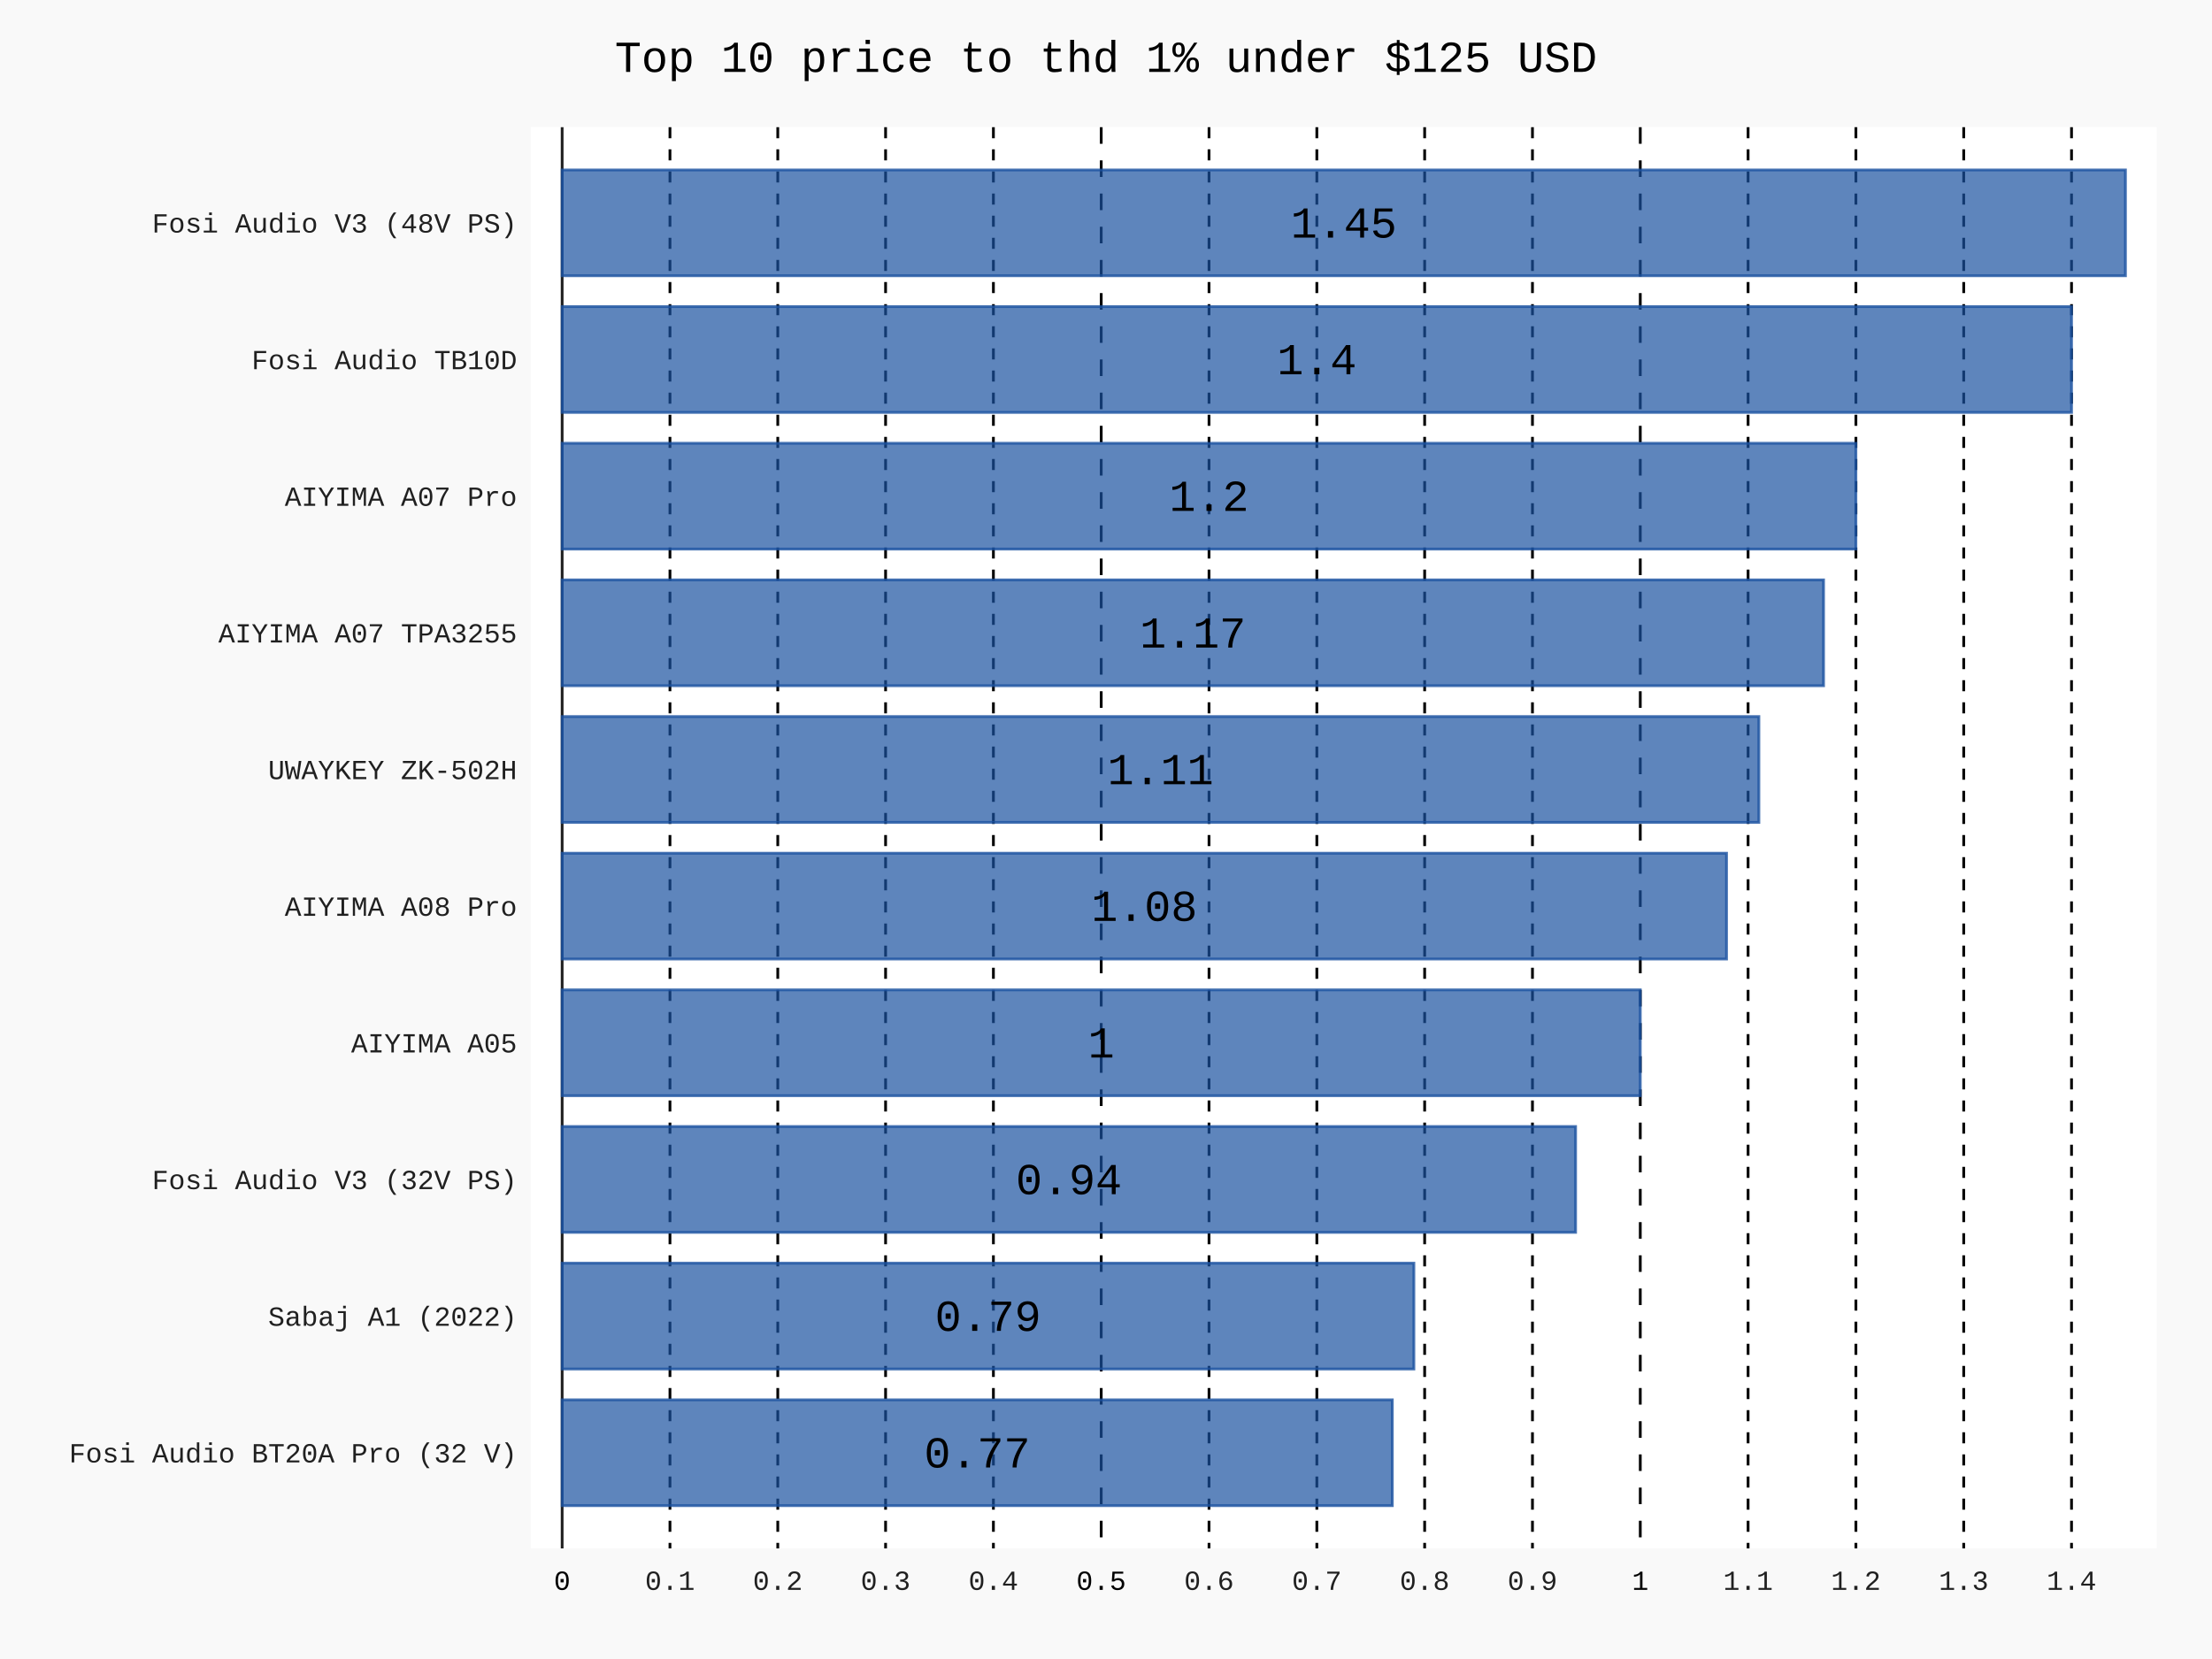
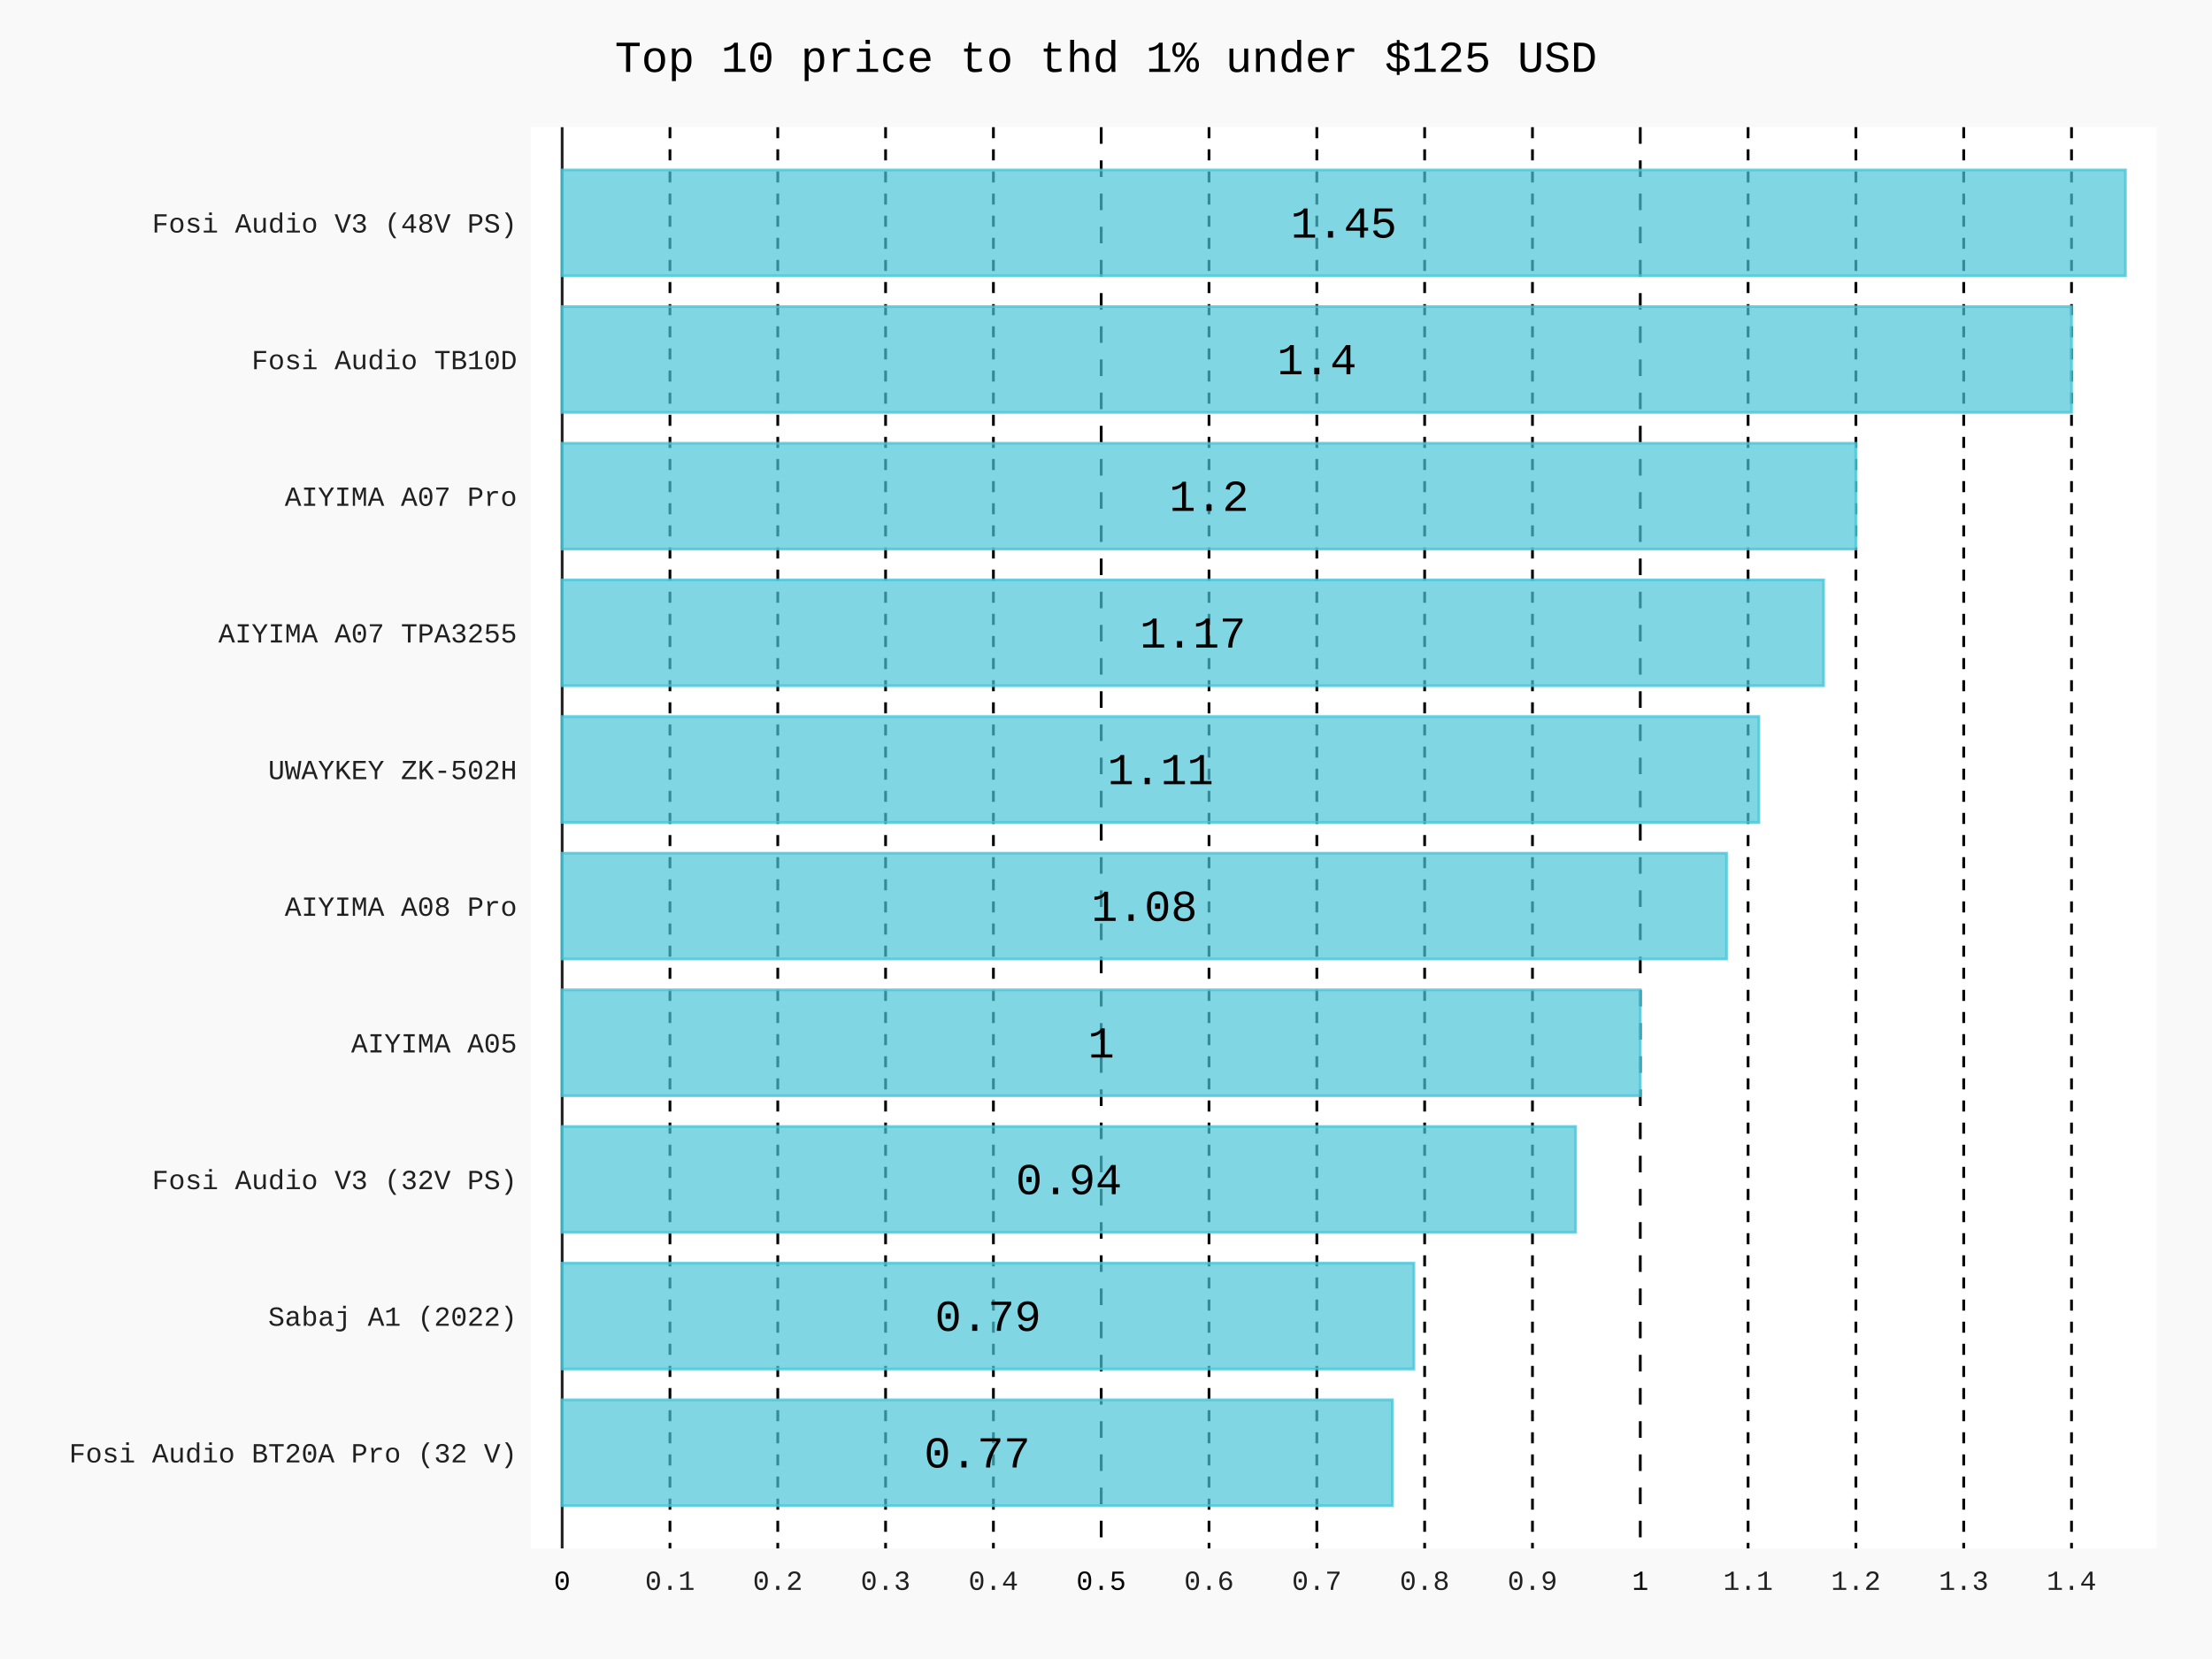
- <svg xmlns="http://www.w3.org/2000/svg" id="chart-014625af-a3a9-4af7-9e49-55ecb74cba7e" class="pygal-chart" viewBox="0 0 800 600">
+ <svg xmlns="http://www.w3.org/2000/svg" id="chart-868644a6-92f0-40a9-b86c-30fad1d24352" class="pygal-chart" viewBox="0 0 800 600">
  <defs>
-     <style type="text/css">#chart-014625af-a3a9-4af7-9e49-55ecb74cba7e{-webkit-user-select:none;-webkit-font-smoothing:antialiased;font-family:Consolas,"Liberation Mono",Menlo,Courier,monospace}#chart-014625af-a3a9-4af7-9e49-55ecb74cba7e .title{font-family:Consolas,"Liberation Mono",Menlo,Courier,monospace;font-size:16px}#chart-014625af-a3a9-4af7-9e49-55ecb74cba7e .legends .legend text{font-family:Consolas,"Liberation Mono",Menlo,Courier,monospace;font-size:14px}#chart-014625af-a3a9-4af7-9e49-55ecb74cba7e .axis text{font-family:Consolas,"Liberation Mono",Menlo,Courier,monospace;font-size:10px}#chart-014625af-a3a9-4af7-9e49-55ecb74cba7e .axis text.major{font-family:Consolas,"Liberation Mono",Menlo,Courier,monospace;font-size:10px}#chart-014625af-a3a9-4af7-9e49-55ecb74cba7e .text-overlay text.value{font-family:Consolas,"Liberation Mono",Menlo,Courier,monospace;font-size:16px}#chart-014625af-a3a9-4af7-9e49-55ecb74cba7e .text-overlay text.label{font-family:Consolas,"Liberation Mono",Menlo,Courier,monospace;font-size:10px}#chart-014625af-a3a9-4af7-9e49-55ecb74cba7e .tooltip{font-family:Consolas,"Liberation Mono",Menlo,Courier,monospace;font-size:14px}#chart-014625af-a3a9-4af7-9e49-55ecb74cba7e text.no_data{font-family:Consolas,"Liberation Mono",Menlo,Courier,monospace;font-size:64px}
- #chart-014625af-a3a9-4af7-9e49-55ecb74cba7e{background-color:rgba(249,249,249,1)}#chart-014625af-a3a9-4af7-9e49-55ecb74cba7e path,#chart-014625af-a3a9-4af7-9e49-55ecb74cba7e line,#chart-014625af-a3a9-4af7-9e49-55ecb74cba7e rect,#chart-014625af-a3a9-4af7-9e49-55ecb74cba7e circle{-webkit-transition:150ms;-moz-transition:150ms;transition:150ms}#chart-014625af-a3a9-4af7-9e49-55ecb74cba7e .graph &gt; .background{fill:rgba(249,249,249,1)}#chart-014625af-a3a9-4af7-9e49-55ecb74cba7e .plot &gt; .background{fill:rgba(255,255,255,1)}#chart-014625af-a3a9-4af7-9e49-55ecb74cba7e .graph{fill:rgba(0,0,0,.87)}#chart-014625af-a3a9-4af7-9e49-55ecb74cba7e text.no_data{fill:rgba(0,0,0,1)}#chart-014625af-a3a9-4af7-9e49-55ecb74cba7e .title{fill:rgba(0,0,0,1)}#chart-014625af-a3a9-4af7-9e49-55ecb74cba7e .legends .legend text{fill:rgba(0,0,0,.87)}#chart-014625af-a3a9-4af7-9e49-55ecb74cba7e .legends .legend:hover text{fill:rgba(0,0,0,1)}#chart-014625af-a3a9-4af7-9e49-55ecb74cba7e .axis .line{stroke:rgba(0,0,0,1)}#chart-014625af-a3a9-4af7-9e49-55ecb74cba7e .axis .guide.line{stroke:rgba(0,0,0,.54)}#chart-014625af-a3a9-4af7-9e49-55ecb74cba7e .axis .major.line{stroke:rgba(0,0,0,.87)}#chart-014625af-a3a9-4af7-9e49-55ecb74cba7e .axis text.major{fill:rgba(0,0,0,1)}#chart-014625af-a3a9-4af7-9e49-55ecb74cba7e .axis.y .guides:hover .guide.line,#chart-014625af-a3a9-4af7-9e49-55ecb74cba7e .line-graph .axis.x .guides:hover .guide.line,#chart-014625af-a3a9-4af7-9e49-55ecb74cba7e .stackedline-graph .axis.x .guides:hover .guide.line,#chart-014625af-a3a9-4af7-9e49-55ecb74cba7e .xy-graph .axis.x .guides:hover .guide.line{stroke:rgba(0,0,0,1)}#chart-014625af-a3a9-4af7-9e49-55ecb74cba7e .axis .guides:hover text{fill:rgba(0,0,0,1)}#chart-014625af-a3a9-4af7-9e49-55ecb74cba7e .reactive{fill-opacity:.7;stroke-opacity:.8;stroke-width:1}#chart-014625af-a3a9-4af7-9e49-55ecb74cba7e .ci{stroke:rgba(0,0,0,.87)}#chart-014625af-a3a9-4af7-9e49-55ecb74cba7e .reactive.active,#chart-014625af-a3a9-4af7-9e49-55ecb74cba7e .active .reactive{fill-opacity:.8;stroke-opacity:.9;stroke-width:4}#chart-014625af-a3a9-4af7-9e49-55ecb74cba7e .ci .reactive.active{stroke-width:1.5}#chart-014625af-a3a9-4af7-9e49-55ecb74cba7e .series text{fill:rgba(0,0,0,1)}#chart-014625af-a3a9-4af7-9e49-55ecb74cba7e .tooltip rect{fill:rgba(255,255,255,1);stroke:rgba(0,0,0,1);-webkit-transition:opacity 150ms;-moz-transition:opacity 150ms;transition:opacity 150ms}#chart-014625af-a3a9-4af7-9e49-55ecb74cba7e .tooltip .label{fill:rgba(0,0,0,.87)}#chart-014625af-a3a9-4af7-9e49-55ecb74cba7e .tooltip .label{fill:rgba(0,0,0,.87)}#chart-014625af-a3a9-4af7-9e49-55ecb74cba7e .tooltip .legend{font-size:.8em;fill:rgba(0,0,0,.54)}#chart-014625af-a3a9-4af7-9e49-55ecb74cba7e .tooltip .x_label{font-size:.6em;fill:rgba(0,0,0,1)}#chart-014625af-a3a9-4af7-9e49-55ecb74cba7e .tooltip .xlink{font-size:.5em;text-decoration:underline}#chart-014625af-a3a9-4af7-9e49-55ecb74cba7e .tooltip .value{font-size:1.5em}#chart-014625af-a3a9-4af7-9e49-55ecb74cba7e .bound{font-size:.5em}#chart-014625af-a3a9-4af7-9e49-55ecb74cba7e .max-value{font-size:.75em;fill:rgba(0,0,0,.54)}#chart-014625af-a3a9-4af7-9e49-55ecb74cba7e .map-element{fill:rgba(255,255,255,1);stroke:rgba(0,0,0,.54) !important}#chart-014625af-a3a9-4af7-9e49-55ecb74cba7e .map-element .reactive{fill-opacity:inherit;stroke-opacity:inherit}#chart-014625af-a3a9-4af7-9e49-55ecb74cba7e .color-0,#chart-014625af-a3a9-4af7-9e49-55ecb74cba7e .color-0 a:visited{stroke:#1B52A0;fill:#1B52A0}#chart-014625af-a3a9-4af7-9e49-55ecb74cba7e .text-overlay .color-0 text{fill:black}
- #chart-014625af-a3a9-4af7-9e49-55ecb74cba7e text.no_data{text-anchor:middle}#chart-014625af-a3a9-4af7-9e49-55ecb74cba7e .guide.line{fill:none}#chart-014625af-a3a9-4af7-9e49-55ecb74cba7e .centered{text-anchor:middle}#chart-014625af-a3a9-4af7-9e49-55ecb74cba7e .title{text-anchor:middle}#chart-014625af-a3a9-4af7-9e49-55ecb74cba7e .legends .legend text{fill-opacity:1}#chart-014625af-a3a9-4af7-9e49-55ecb74cba7e .axis.x text{text-anchor:middle}#chart-014625af-a3a9-4af7-9e49-55ecb74cba7e .axis.x:not(.web) text[transform]{text-anchor:start}#chart-014625af-a3a9-4af7-9e49-55ecb74cba7e .axis.x:not(.web) text[transform].backwards{text-anchor:end}#chart-014625af-a3a9-4af7-9e49-55ecb74cba7e .axis.y text{text-anchor:end}#chart-014625af-a3a9-4af7-9e49-55ecb74cba7e .axis.y text[transform].backwards{text-anchor:start}#chart-014625af-a3a9-4af7-9e49-55ecb74cba7e .axis.y2 text{text-anchor:start}#chart-014625af-a3a9-4af7-9e49-55ecb74cba7e .axis.y2 text[transform].backwards{text-anchor:end}#chart-014625af-a3a9-4af7-9e49-55ecb74cba7e .axis .guide.line{stroke-dasharray:4,4;stroke:black}#chart-014625af-a3a9-4af7-9e49-55ecb74cba7e .axis .major.guide.line{stroke-dasharray:6,6;stroke:black}#chart-014625af-a3a9-4af7-9e49-55ecb74cba7e .horizontal .axis.y .guide.line,#chart-014625af-a3a9-4af7-9e49-55ecb74cba7e .horizontal .axis.y2 .guide.line,#chart-014625af-a3a9-4af7-9e49-55ecb74cba7e .vertical .axis.x .guide.line{opacity:0}#chart-014625af-a3a9-4af7-9e49-55ecb74cba7e .horizontal .axis.always_show .guide.line,#chart-014625af-a3a9-4af7-9e49-55ecb74cba7e .vertical .axis.always_show .guide.line{opacity:1 !important}#chart-014625af-a3a9-4af7-9e49-55ecb74cba7e .axis.y .guides:hover .guide.line,#chart-014625af-a3a9-4af7-9e49-55ecb74cba7e .axis.y2 .guides:hover .guide.line,#chart-014625af-a3a9-4af7-9e49-55ecb74cba7e .axis.x .guides:hover .guide.line{opacity:1}#chart-014625af-a3a9-4af7-9e49-55ecb74cba7e .axis .guides:hover text{opacity:1}#chart-014625af-a3a9-4af7-9e49-55ecb74cba7e .nofill{fill:none}#chart-014625af-a3a9-4af7-9e49-55ecb74cba7e .subtle-fill{fill-opacity:.2}#chart-014625af-a3a9-4af7-9e49-55ecb74cba7e .dot{stroke-width:1px;fill-opacity:1;stroke-opacity:1}#chart-014625af-a3a9-4af7-9e49-55ecb74cba7e .dot.active{stroke-width:5px}#chart-014625af-a3a9-4af7-9e49-55ecb74cba7e .dot.negative{fill:transparent}#chart-014625af-a3a9-4af7-9e49-55ecb74cba7e text,#chart-014625af-a3a9-4af7-9e49-55ecb74cba7e tspan{stroke:none !important}#chart-014625af-a3a9-4af7-9e49-55ecb74cba7e .series text.active{opacity:1}#chart-014625af-a3a9-4af7-9e49-55ecb74cba7e .tooltip rect{fill-opacity:.95;stroke-width:.5}#chart-014625af-a3a9-4af7-9e49-55ecb74cba7e .tooltip text{fill-opacity:1}#chart-014625af-a3a9-4af7-9e49-55ecb74cba7e .showable{visibility:hidden}#chart-014625af-a3a9-4af7-9e49-55ecb74cba7e .showable.shown{visibility:visible}#chart-014625af-a3a9-4af7-9e49-55ecb74cba7e .gauge-background{fill:rgba(229,229,229,1);stroke:none}#chart-014625af-a3a9-4af7-9e49-55ecb74cba7e .bg-lines{stroke:rgba(249,249,249,1);stroke-width:2px}</style>
+     <style type="text/css">#chart-868644a6-92f0-40a9-b86c-30fad1d24352{-webkit-user-select:none;-webkit-font-smoothing:antialiased;font-family:Consolas,"Liberation Mono",Menlo,Courier,monospace}#chart-868644a6-92f0-40a9-b86c-30fad1d24352 .title{font-family:Consolas,"Liberation Mono",Menlo,Courier,monospace;font-size:16px}#chart-868644a6-92f0-40a9-b86c-30fad1d24352 .legends .legend text{font-family:Consolas,"Liberation Mono",Menlo,Courier,monospace;font-size:14px}#chart-868644a6-92f0-40a9-b86c-30fad1d24352 .axis text{font-family:Consolas,"Liberation Mono",Menlo,Courier,monospace;font-size:10px}#chart-868644a6-92f0-40a9-b86c-30fad1d24352 .axis text.major{font-family:Consolas,"Liberation Mono",Menlo,Courier,monospace;font-size:10px}#chart-868644a6-92f0-40a9-b86c-30fad1d24352 .text-overlay text.value{font-family:Consolas,"Liberation Mono",Menlo,Courier,monospace;font-size:16px}#chart-868644a6-92f0-40a9-b86c-30fad1d24352 .text-overlay text.label{font-family:Consolas,"Liberation Mono",Menlo,Courier,monospace;font-size:10px}#chart-868644a6-92f0-40a9-b86c-30fad1d24352 .tooltip{font-family:Consolas,"Liberation Mono",Menlo,Courier,monospace;font-size:14px}#chart-868644a6-92f0-40a9-b86c-30fad1d24352 text.no_data{font-family:Consolas,"Liberation Mono",Menlo,Courier,monospace;font-size:64px}
+ #chart-868644a6-92f0-40a9-b86c-30fad1d24352{background-color:rgba(249,249,249,1)}#chart-868644a6-92f0-40a9-b86c-30fad1d24352 path,#chart-868644a6-92f0-40a9-b86c-30fad1d24352 line,#chart-868644a6-92f0-40a9-b86c-30fad1d24352 rect,#chart-868644a6-92f0-40a9-b86c-30fad1d24352 circle{-webkit-transition:150ms;-moz-transition:150ms;transition:150ms}#chart-868644a6-92f0-40a9-b86c-30fad1d24352 .graph &gt; .background{fill:rgba(249,249,249,1)}#chart-868644a6-92f0-40a9-b86c-30fad1d24352 .plot &gt; .background{fill:rgba(255,255,255,1)}#chart-868644a6-92f0-40a9-b86c-30fad1d24352 .graph{fill:rgba(0,0,0,.87)}#chart-868644a6-92f0-40a9-b86c-30fad1d24352 text.no_data{fill:rgba(0,0,0,1)}#chart-868644a6-92f0-40a9-b86c-30fad1d24352 .title{fill:rgba(0,0,0,1)}#chart-868644a6-92f0-40a9-b86c-30fad1d24352 .legends .legend text{fill:rgba(0,0,0,.87)}#chart-868644a6-92f0-40a9-b86c-30fad1d24352 .legends .legend:hover text{fill:rgba(0,0,0,1)}#chart-868644a6-92f0-40a9-b86c-30fad1d24352 .axis .line{stroke:rgba(0,0,0,1)}#chart-868644a6-92f0-40a9-b86c-30fad1d24352 .axis .guide.line{stroke:rgba(0,0,0,.54)}#chart-868644a6-92f0-40a9-b86c-30fad1d24352 .axis .major.line{stroke:rgba(0,0,0,.87)}#chart-868644a6-92f0-40a9-b86c-30fad1d24352 .axis text.major{fill:rgba(0,0,0,1)}#chart-868644a6-92f0-40a9-b86c-30fad1d24352 .axis.y .guides:hover .guide.line,#chart-868644a6-92f0-40a9-b86c-30fad1d24352 .line-graph .axis.x .guides:hover .guide.line,#chart-868644a6-92f0-40a9-b86c-30fad1d24352 .stackedline-graph .axis.x .guides:hover .guide.line,#chart-868644a6-92f0-40a9-b86c-30fad1d24352 .xy-graph .axis.x .guides:hover .guide.line{stroke:rgba(0,0,0,1)}#chart-868644a6-92f0-40a9-b86c-30fad1d24352 .axis .guides:hover text{fill:rgba(0,0,0,1)}#chart-868644a6-92f0-40a9-b86c-30fad1d24352 .reactive{fill-opacity:.7;stroke-opacity:.8;stroke-width:1}#chart-868644a6-92f0-40a9-b86c-30fad1d24352 .ci{stroke:rgba(0,0,0,.87)}#chart-868644a6-92f0-40a9-b86c-30fad1d24352 .reactive.active,#chart-868644a6-92f0-40a9-b86c-30fad1d24352 .active .reactive{fill-opacity:.8;stroke-opacity:.9;stroke-width:4}#chart-868644a6-92f0-40a9-b86c-30fad1d24352 .ci .reactive.active{stroke-width:1.5}#chart-868644a6-92f0-40a9-b86c-30fad1d24352 .series text{fill:rgba(0,0,0,1)}#chart-868644a6-92f0-40a9-b86c-30fad1d24352 .tooltip rect{fill:rgba(255,255,255,1);stroke:rgba(0,0,0,1);-webkit-transition:opacity 150ms;-moz-transition:opacity 150ms;transition:opacity 150ms}#chart-868644a6-92f0-40a9-b86c-30fad1d24352 .tooltip .label{fill:rgba(0,0,0,.87)}#chart-868644a6-92f0-40a9-b86c-30fad1d24352 .tooltip .label{fill:rgba(0,0,0,.87)}#chart-868644a6-92f0-40a9-b86c-30fad1d24352 .tooltip .legend{font-size:.8em;fill:rgba(0,0,0,.54)}#chart-868644a6-92f0-40a9-b86c-30fad1d24352 .tooltip .x_label{font-size:.6em;fill:rgba(0,0,0,1)}#chart-868644a6-92f0-40a9-b86c-30fad1d24352 .tooltip .xlink{font-size:.5em;text-decoration:underline}#chart-868644a6-92f0-40a9-b86c-30fad1d24352 .tooltip .value{font-size:1.5em}#chart-868644a6-92f0-40a9-b86c-30fad1d24352 .bound{font-size:.5em}#chart-868644a6-92f0-40a9-b86c-30fad1d24352 .max-value{font-size:.75em;fill:rgba(0,0,0,.54)}#chart-868644a6-92f0-40a9-b86c-30fad1d24352 .map-element{fill:rgba(255,255,255,1);stroke:rgba(0,0,0,.54) !important}#chart-868644a6-92f0-40a9-b86c-30fad1d24352 .map-element .reactive{fill-opacity:inherit;stroke-opacity:inherit}#chart-868644a6-92f0-40a9-b86c-30fad1d24352 .color-0,#chart-868644a6-92f0-40a9-b86c-30fad1d24352 .color-0 a:visited{stroke:#4AC5D8;fill:#4AC5D8}#chart-868644a6-92f0-40a9-b86c-30fad1d24352 .text-overlay .color-0 text{fill:black}
+ #chart-868644a6-92f0-40a9-b86c-30fad1d24352 text.no_data{text-anchor:middle}#chart-868644a6-92f0-40a9-b86c-30fad1d24352 .guide.line{fill:none}#chart-868644a6-92f0-40a9-b86c-30fad1d24352 .centered{text-anchor:middle}#chart-868644a6-92f0-40a9-b86c-30fad1d24352 .title{text-anchor:middle}#chart-868644a6-92f0-40a9-b86c-30fad1d24352 .legends .legend text{fill-opacity:1}#chart-868644a6-92f0-40a9-b86c-30fad1d24352 .axis.x text{text-anchor:middle}#chart-868644a6-92f0-40a9-b86c-30fad1d24352 .axis.x:not(.web) text[transform]{text-anchor:start}#chart-868644a6-92f0-40a9-b86c-30fad1d24352 .axis.x:not(.web) text[transform].backwards{text-anchor:end}#chart-868644a6-92f0-40a9-b86c-30fad1d24352 .axis.y text{text-anchor:end}#chart-868644a6-92f0-40a9-b86c-30fad1d24352 .axis.y text[transform].backwards{text-anchor:start}#chart-868644a6-92f0-40a9-b86c-30fad1d24352 .axis.y2 text{text-anchor:start}#chart-868644a6-92f0-40a9-b86c-30fad1d24352 .axis.y2 text[transform].backwards{text-anchor:end}#chart-868644a6-92f0-40a9-b86c-30fad1d24352 .axis .guide.line{stroke-dasharray:4,4;stroke:black}#chart-868644a6-92f0-40a9-b86c-30fad1d24352 .axis .major.guide.line{stroke-dasharray:6,6;stroke:black}#chart-868644a6-92f0-40a9-b86c-30fad1d24352 .horizontal .axis.y .guide.line,#chart-868644a6-92f0-40a9-b86c-30fad1d24352 .horizontal .axis.y2 .guide.line,#chart-868644a6-92f0-40a9-b86c-30fad1d24352 .vertical .axis.x .guide.line{opacity:0}#chart-868644a6-92f0-40a9-b86c-30fad1d24352 .horizontal .axis.always_show .guide.line,#chart-868644a6-92f0-40a9-b86c-30fad1d24352 .vertical .axis.always_show .guide.line{opacity:1 !important}#chart-868644a6-92f0-40a9-b86c-30fad1d24352 .axis.y .guides:hover .guide.line,#chart-868644a6-92f0-40a9-b86c-30fad1d24352 .axis.y2 .guides:hover .guide.line,#chart-868644a6-92f0-40a9-b86c-30fad1d24352 .axis.x .guides:hover .guide.line{opacity:1}#chart-868644a6-92f0-40a9-b86c-30fad1d24352 .axis .guides:hover text{opacity:1}#chart-868644a6-92f0-40a9-b86c-30fad1d24352 .nofill{fill:none}#chart-868644a6-92f0-40a9-b86c-30fad1d24352 .subtle-fill{fill-opacity:.2}#chart-868644a6-92f0-40a9-b86c-30fad1d24352 .dot{stroke-width:1px;fill-opacity:1;stroke-opacity:1}#chart-868644a6-92f0-40a9-b86c-30fad1d24352 .dot.active{stroke-width:5px}#chart-868644a6-92f0-40a9-b86c-30fad1d24352 .dot.negative{fill:transparent}#chart-868644a6-92f0-40a9-b86c-30fad1d24352 text,#chart-868644a6-92f0-40a9-b86c-30fad1d24352 tspan{stroke:none !important}#chart-868644a6-92f0-40a9-b86c-30fad1d24352 .series text.active{opacity:1}#chart-868644a6-92f0-40a9-b86c-30fad1d24352 .tooltip rect{fill-opacity:.95;stroke-width:.5}#chart-868644a6-92f0-40a9-b86c-30fad1d24352 .tooltip text{fill-opacity:1}#chart-868644a6-92f0-40a9-b86c-30fad1d24352 .showable{visibility:hidden}#chart-868644a6-92f0-40a9-b86c-30fad1d24352 .showable.shown{visibility:visible}#chart-868644a6-92f0-40a9-b86c-30fad1d24352 .gauge-background{fill:rgba(229,229,229,1);stroke:none}#chart-868644a6-92f0-40a9-b86c-30fad1d24352 .bg-lines{stroke:rgba(249,249,249,1);stroke-width:2px}</style>
  </defs>
  <g class="graph horizontalbar-graph horizontal">
    <rect x="0" y="0" width="800" height="600" class="background" />
    <g transform="translate(192, 46)" class="plot">
      <rect x="0" y="0" width="588.0" height="514" class="background" />
      <g class="axis y">
        <g class="guides">
          <text x="-5" y="482.904" class="">Fosi Audio BT20A Pro (32 V)</text>
        </g>
        <g class="guides">
          <text x="-5" y="433.481" class="">Sabaj A1 (2022)</text>
        </g>
        <g class="guides">
          <text x="-5" y="384.058" class="">Fosi Audio V3 (32V PS)</text>
        </g>
        <g class="guides">
          <text x="-5" y="334.635" class="">AIYIMA A05</text>
        </g>
        <g class="guides">
          <text x="-5" y="285.212" class="">AIYIMA A08 Pro</text>
        </g>
        <g class="guides">
          <text x="-5" y="235.788" class="">UWAYKEY ZK-502H</text>
        </g>
        <g class="guides">
          <text x="-5" y="186.365" class="">AIYIMA A07 TPA3255</text>
        </g>
        <g class="guides">
          <text x="-5" y="136.942" class="">AIYIMA A07 Pro</text>
        </g>
        <g class="guides">
          <text x="-5" y="87.519" class="">Fosi Audio TB10D</text>
        </g>
        <g class="guides">
          <text x="-5" y="38.096" class="">Fosi Audio V3 (48V PS)</text>
        </g>
      </g>
      <g class="axis x always_show">
        <g class="guides">
          <path d="M11.308 0 v514" class="axis major line" />
          <text x="11.308" y="529.0" class="major">0</text>
        </g>
        <g class="guides">
          <path d="M50.3 0 v514" class="guide line" />
          <text x="50.3" y="529.0" class="">0.1</text>
        </g>
        <g class="guides">
          <path d="M89.292 0 v514" class="guide line" />
          <text x="89.292" y="529.0" class="">0.2</text>
        </g>
        <g class="guides">
          <path d="M128.284 0 v514" class="guide line" />
          <text x="128.284" y="529.0" class="">0.3</text>
        </g>
        <g class="guides">
          <path d="M167.276 0 v514" class="guide line" />
          <text x="167.276" y="529.0" class="">0.4</text>
        </g>
        <g class="guides">
          <path d="M206.268 0 v514" class="major guide line" />
          <text x="206.268" y="529.0" class="major">0.5</text>
        </g>
        <g class="guides">
          <path d="M245.26 0 v514" class="guide line" />
          <text x="245.26" y="529.0" class="">0.6</text>
        </g>
        <g class="guides">
          <path d="M284.252 0 v514" class="guide line" />
          <text x="284.252" y="529.0" class="">0.7</text>
        </g>
        <g class="guides">
          <path d="M323.244 0 v514" class="guide line" />
          <text x="323.244" y="529.0" class="">0.8</text>
        </g>
        <g class="guides">
          <path d="M362.236 0 v514" class="guide line" />
          <text x="362.236" y="529.0" class="">0.9</text>
        </g>
        <g class="guides">
          <path d="M401.228 0 v514" class="major guide line" />
          <text x="401.228" y="529.0" class="major">1</text>
        </g>
        <g class="guides">
          <path d="M440.22 0 v514" class="guide line" />
          <text x="440.22" y="529.0" class="">1.1</text>
        </g>
        <g class="guides">
          <path d="M479.212 0 v514" class="guide line" />
          <text x="479.212" y="529.0" class="">1.2</text>
        </g>
        <g class="guides">
          <path d="M518.204 0 v514" class="guide line" />
          <text x="518.204" y="529.0" class="">1.3</text>
        </g>
        <g class="guides">
          <path d="M557.196 0 v514" class="guide line" />
          <text x="557.196" y="529.0" class="">1.4</text>
        </g>
      </g>
      <g class="series serie-0 color-0">
        <g class="bars">
          <g class="bar">
            <rect x="11.308" y="460.267" rx="0" ry="0" width="300.239" height="38.273" class="rect reactive tooltip-trigger" />
          </g>
          <g class="bar">
            <rect x="11.308" y="410.844" rx="0" ry="0" width="308.037" height="38.273" class="rect reactive tooltip-trigger" />
          </g>
          <g class="bar">
            <rect x="11.308" y="361.421" rx="0" ry="0" width="366.525" height="38.273" class="rect reactive tooltip-trigger" />
          </g>
          <g class="bar">
            <rect x="11.308" y="311.998" rx="0" ry="0" width="389.92" height="38.273" class="rect reactive tooltip-trigger" />
          </g>
          <g class="bar">
            <rect x="11.308" y="262.575" rx="0" ry="0" width="421.114" height="38.273" class="rect reactive tooltip-trigger" />
          </g>
          <g class="bar">
            <rect x="11.308" y="213.152" rx="0" ry="0" width="432.812" height="38.273" class="rect reactive tooltip-trigger" />
          </g>
          <g class="bar">
            <rect x="11.308" y="163.729" rx="0" ry="0" width="456.207" height="38.273" class="rect reactive tooltip-trigger" />
          </g>
          <g class="bar">
            <rect x="11.308" y="114.306" rx="0" ry="0" width="467.905" height="38.273" class="rect reactive tooltip-trigger" />
          </g>
          <g class="bar">
            <rect x="11.308" y="64.883" rx="0" ry="0" width="545.889" height="38.273" class="rect reactive tooltip-trigger" />
          </g>
          <g class="bar">
            <rect x="11.308" y="15.46" rx="0" ry="0" width="565.385" height="38.273" class="rect reactive tooltip-trigger" />
          </g>
        </g>
      </g>
    </g>
    <g class="titles">
      <text x="400.0" y="26" class="title plot_title">Top 10 price to thd 1% under $125 USD</text>
    </g>
    <g transform="translate(192, 46)" class="plot overlay">
      <g class="series serie-0 color-0" />
    </g>
    <g transform="translate(192, 46)" class="plot text-overlay">
      <g class="series serie-0 color-0">
        <text text-anchor="middle" x="161.427" y="484.737" class="value">0.77</text>
        <text text-anchor="middle" x="165.326" y="435.314" class="value">0.79</text>
        <text text-anchor="middle" x="194.57" y="385.891" class="value">0.94</text>
        <text text-anchor="middle" x="206.268" y="336.468" class="value">1</text>
        <text text-anchor="middle" x="221.865" y="287.045" class="value">1.08</text>
        <text text-anchor="middle" x="227.714" y="237.622" class="value">1.11</text>
        <text text-anchor="middle" x="239.411" y="188.199" class="value">1.17</text>
        <text text-anchor="middle" x="245.26" y="138.776" class="value">1.2</text>
        <text text-anchor="middle" x="284.252" y="89.353" class="value">1.4</text>
        <text text-anchor="middle" x="294.0" y="39.929" class="value">1.45</text>
      </g>
    </g>
    <g transform="translate(192, 46)" class="plot tooltip-overlay">
      <g transform="translate(0 0)" style="opacity: 0" class="tooltip">
        <rect rx="0" ry="0" width="0" height="0" class="tooltip-box" />
        <g class="text" />
      </g>
    </g>
  </g>
</svg>
